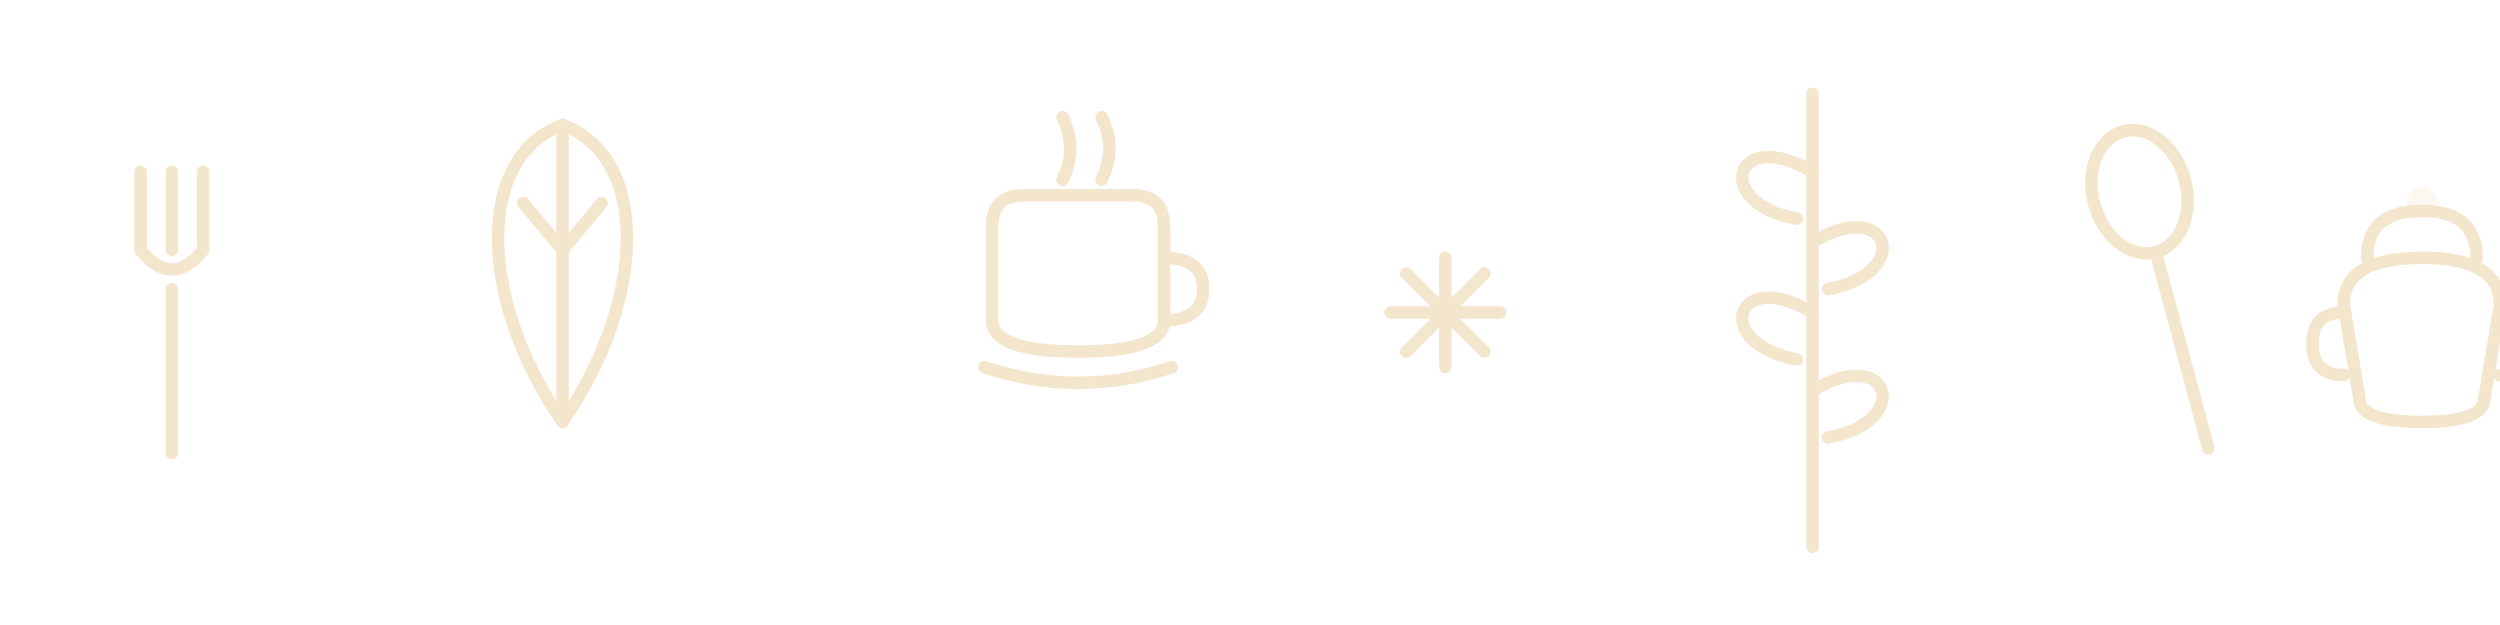
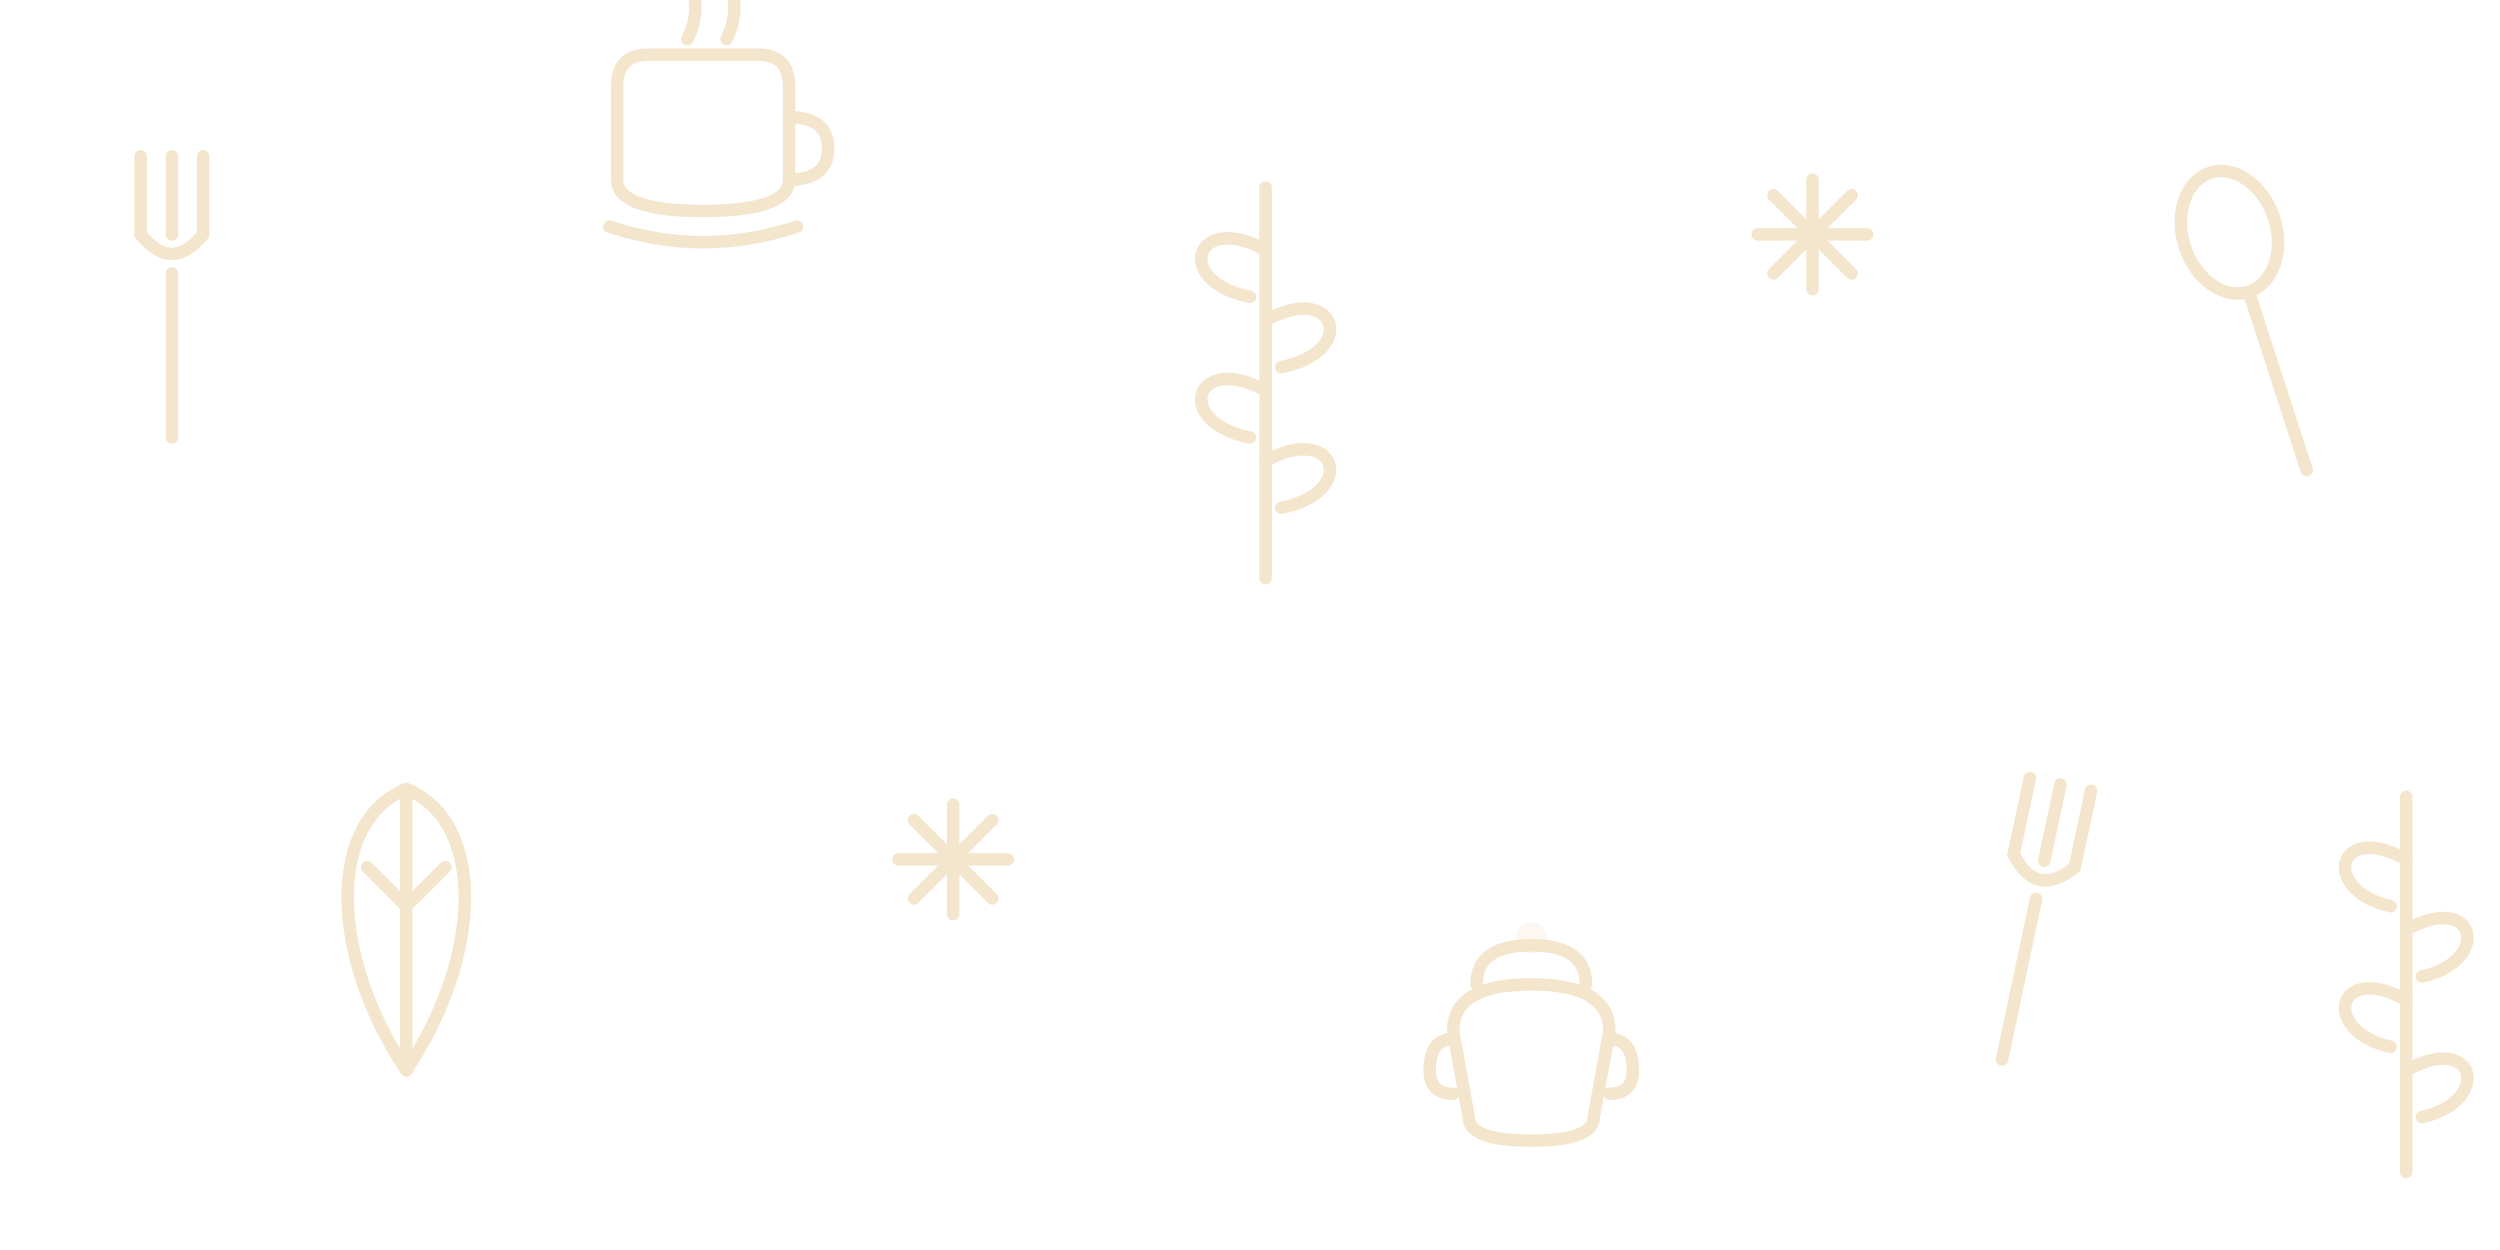
- <svg xmlns="http://www.w3.org/2000/svg" width="320" height="80" viewBox="0 0 320 80">
+ <svg xmlns="http://www.w3.org/2000/svg" width="320" height="160" viewBox="0 0 320 160">
  <g stroke="#D8A14A" stroke-width="1.6" fill="none" stroke-linecap="round" stroke-linejoin="round" opacity="0.28">
-     <g transform="translate(22,40)">
+     <g transform="translate(22,38)">
      <line x1="-4" y1="-18" x2="-4" y2="-8" />
      <line x1="0" y1="-18" x2="0" y2="-8" />
      <line x1="4" y1="-18" x2="4" y2="-8" />
      <path d="M-4,-8 Q0,-3 4,-8" />
      <line x1="0" y1="-3" x2="0" y2="18" />
    </g>
-     <g transform="translate(72,40)">
-       <path d="M0,14 C-11,-2 -11,-20 0,-24 C11,-20 11,-2 0,14 Z" />
-       <line x1="0" y1="14" x2="0" y2="-24" />
-       <path d="M0,-8 L-5,-14" />
-       <path d="M0,-8 L5,-14" />
-     </g>
-     <g transform="translate(138,42)">
+     <g transform="translate(90,24)">
      <path d="M-11,-1 L-11,-13 Q-11,-17 -7,-17 L7,-17 Q11,-17 11,-13 L11,-1 Q11,3 0,3 Q-11,3 -11,-1 Z" />
      <path d="M11,-9 Q16,-9 16,-5 Q16,-1 11,-1" />
      <path d="M-12,5 Q0,9 12,5" />
      <path d="M-2,-19 Q0,-23 -2,-27" />
      <path d="M3,-19 Q5,-23 3,-27" />
    </g>
-     <g transform="translate(185,40)">
+     <g transform="translate(162,52)">
+       <line x1="0" y1="-28" x2="0" y2="22" />
+       <path d="M0,-20 C-9,-25 -12,-16 -2,-14" />
+       <path d="M0,-11 C9,-16 12,-7 2,-5" />
+       <path d="M0,-2 C-9,-7 -12,2 -2,4" />
+       <path d="M0,7 C9,2 12,11 2,13" />
+     </g>
+     <g transform="translate(232,30)">
      <line x1="-7" y1="0" x2="7" y2="0" />
      <line x1="0" y1="-7" x2="0" y2="7" />
      <line x1="-5" y1="-5" x2="5" y2="5" />
      <line x1="5" y1="-5" x2="-5" y2="5" />
    </g>
-     <g transform="translate(232,42)">
-       <line x1="0" y1="-30" x2="0" y2="28" />
-       <path d="M0,-20 C-10,-26 -13,-16 -2,-14" />
-       <path d="M0,-11 C10,-17 13,-7 2,-5" />
-       <path d="M0,-2 C-10,-8 -13,2 -2,4" />
-       <path d="M0,8 C10,2 13,12 2,14" />
+     <g transform="translate(290,44) rotate(-18)">
+       <ellipse cx="0" cy="-15" rx="6" ry="8" />
+       <line x1="0" y1="-7" x2="0" y2="17" />
    </g>
-     <g transform="translate(278,40) rotate(-15)">
-       <ellipse cx="0" cy="-16" rx="6" ry="8" />
-       <line x1="0" y1="-8" x2="0" y2="18" />
+     <g transform="translate(52,124)">
+       <path d="M0,13 C-10,-2 -10,-19 0,-23 C10,-19 10,-2 0,13 Z" />
+       <line x1="0" y1="13" x2="0" y2="-23" />
+       <path d="M0,-8 L-5,-13" />
+       <path d="M0,-8 L5,-13" />
    </g>
-     <g transform="translate(310,41)">
-       <path d="M-8,10 L-10,-2 Q-10,-8 0,-8 Q10,-8 10,-2 L8,10 Q8,13 0,13 Q-8,13 -8,10 Z" />
-       <path d="M-7,-8 Q-7,-14 0,-14 Q7,-14 7,-8" />
-       <circle cx="0" cy="-15" r="2" fill="#D8A14A" opacity="0.28" stroke="none" />
-       <path d="M-10,-1 Q-14,-1 -14,3 Q-14,7 -10,7" />
-       <path d="M10,-1 Q14,-1 14,3 Q14,7 10,7" />
+     <g transform="translate(122,110)">
+       <line x1="-7" y1="0" x2="7" y2="0" />
+       <line x1="0" y1="-7" x2="0" y2="7" />
+       <line x1="-5" y1="-5" x2="5" y2="5" />
+       <line x1="5" y1="-5" x2="-5" y2="5" />
+     </g>
+     <g transform="translate(196,134)">
+       <path d="M-8,9 L-10,-2 Q-10,-8 0,-8 Q10,-8 10,-2 L8,9 Q8,12 0,12 Q-8,12 -8,9 Z" />
+       <path d="M-7,-8 Q-7,-13 0,-13 Q7,-13 7,-8" />
+       <circle cx="0" cy="-14" r="2" fill="#D8A14A" opacity="0.28" stroke="none" />
+       <path d="M-10,-1 Q-13,-1 -13,3 Q-13,6 -10,6" />
+       <path d="M10,-1 Q13,-1 13,3 Q13,6 10,6" />
+     </g>
+     <g transform="translate(260,118) rotate(12)">
+       <line x1="-4" y1="-18" x2="-4" y2="-8" />
+       <line x1="0" y1="-18" x2="0" y2="-8" />
+       <line x1="4" y1="-18" x2="4" y2="-8" />
+       <path d="M-4,-8 Q0,-3 4,-8" />
+       <line x1="0" y1="-3" x2="0" y2="18" />
+     </g>
+     <g transform="translate(308,128)">
+       <line x1="0" y1="-26" x2="0" y2="22" />
+       <path d="M0,-18 C-9,-23 -11,-14 -2,-12" />
+       <path d="M0,-9 C9,-14 11,-5 2,-3" />
+       <path d="M0,0 C-9,-5 -11,4 -2,6" />
+       <path d="M0,9 C9,4 11,13 2,15" />
    </g>
  </g>
</svg>
